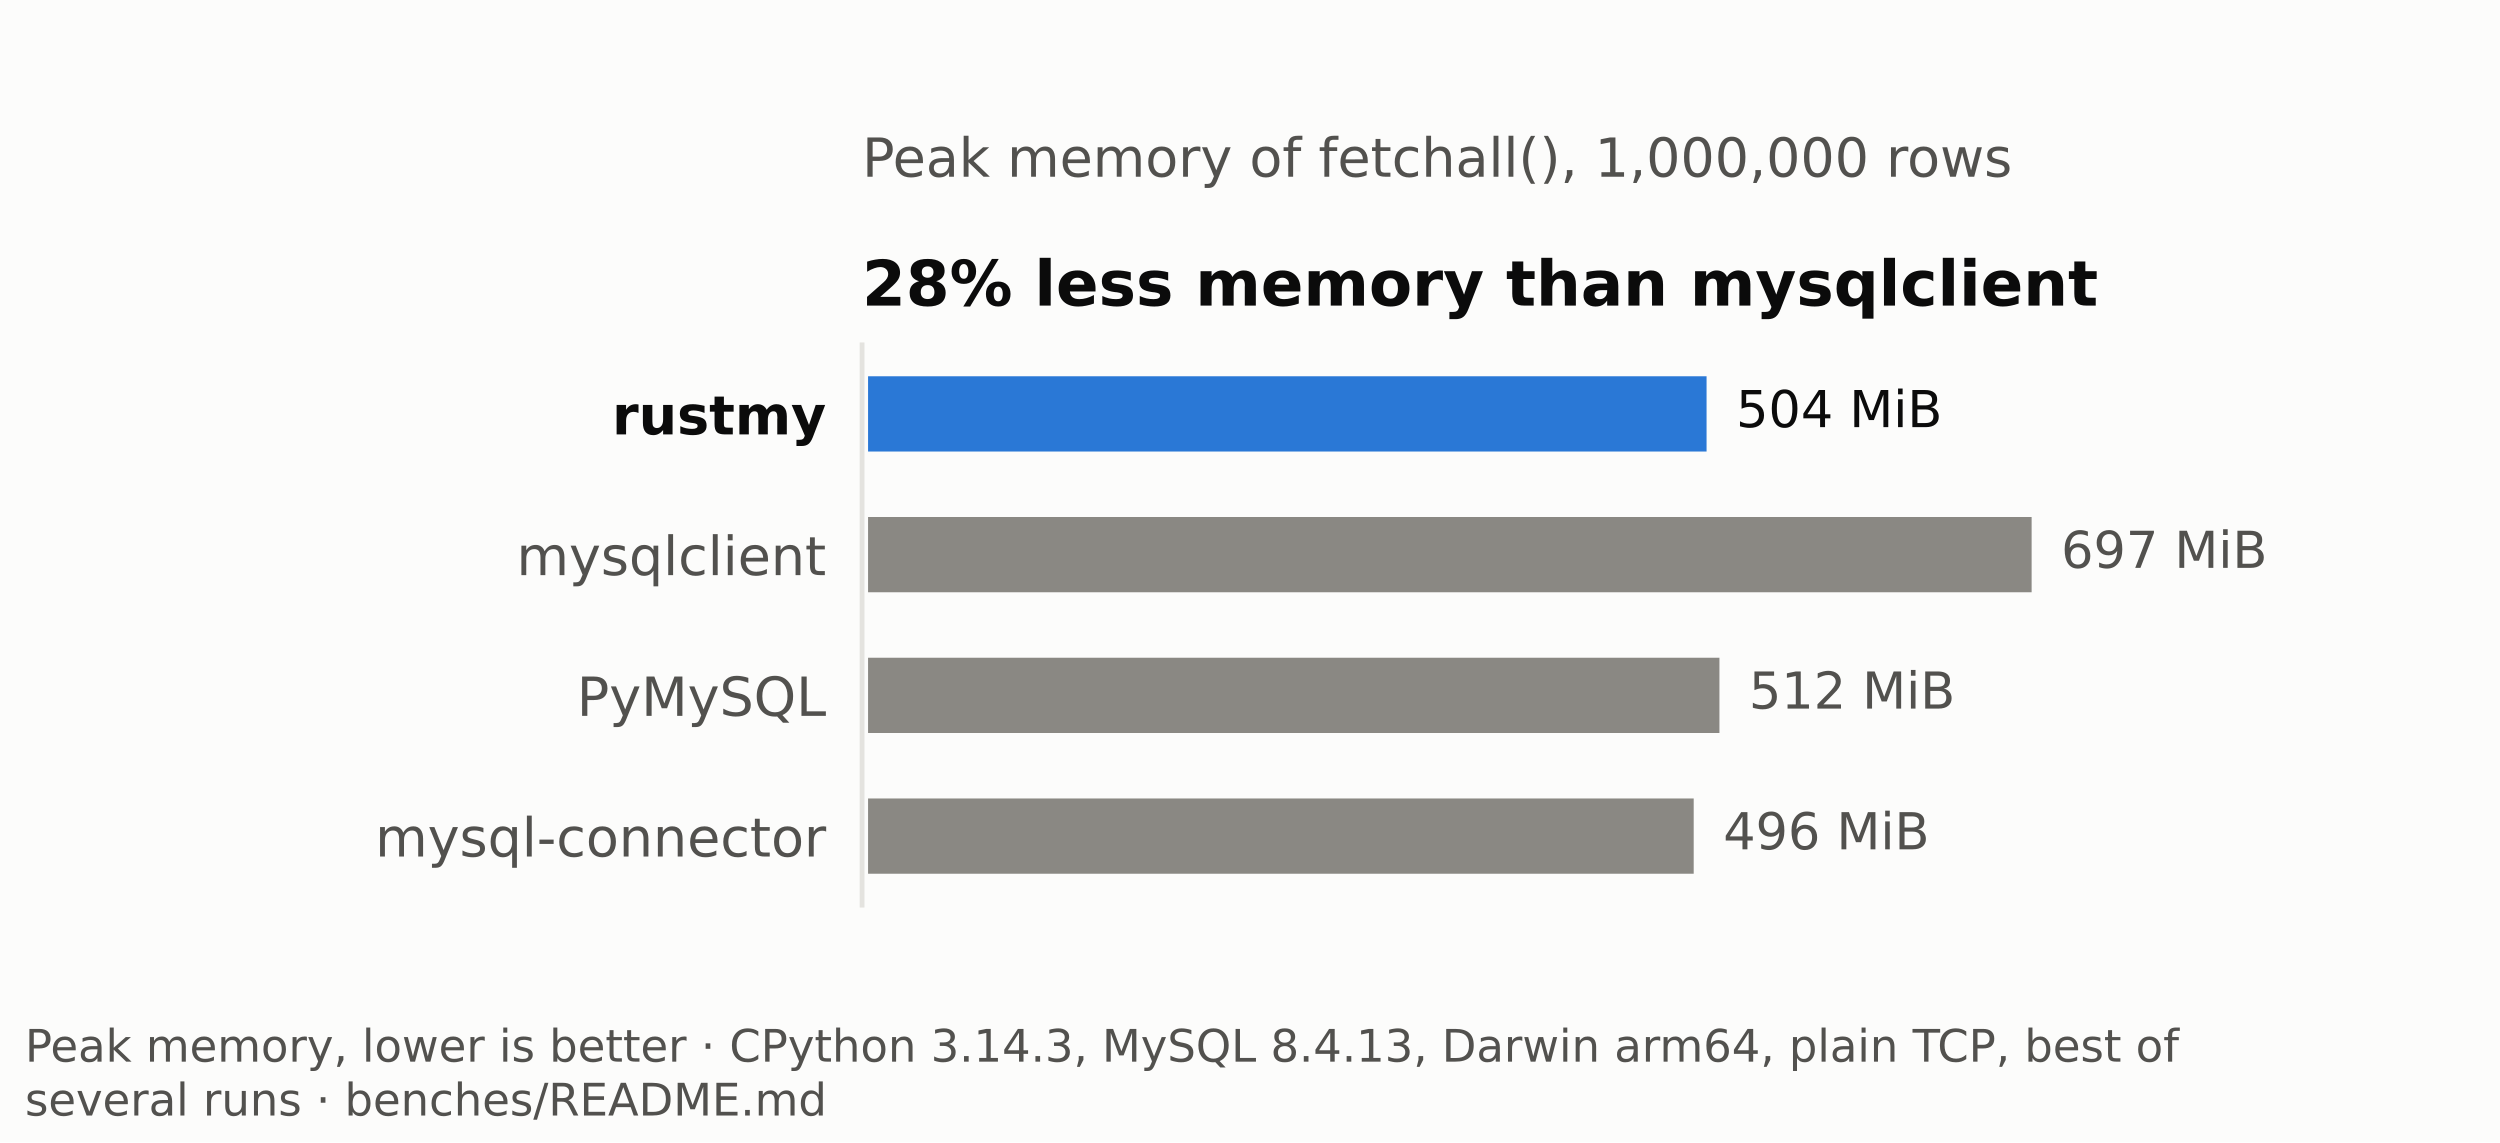
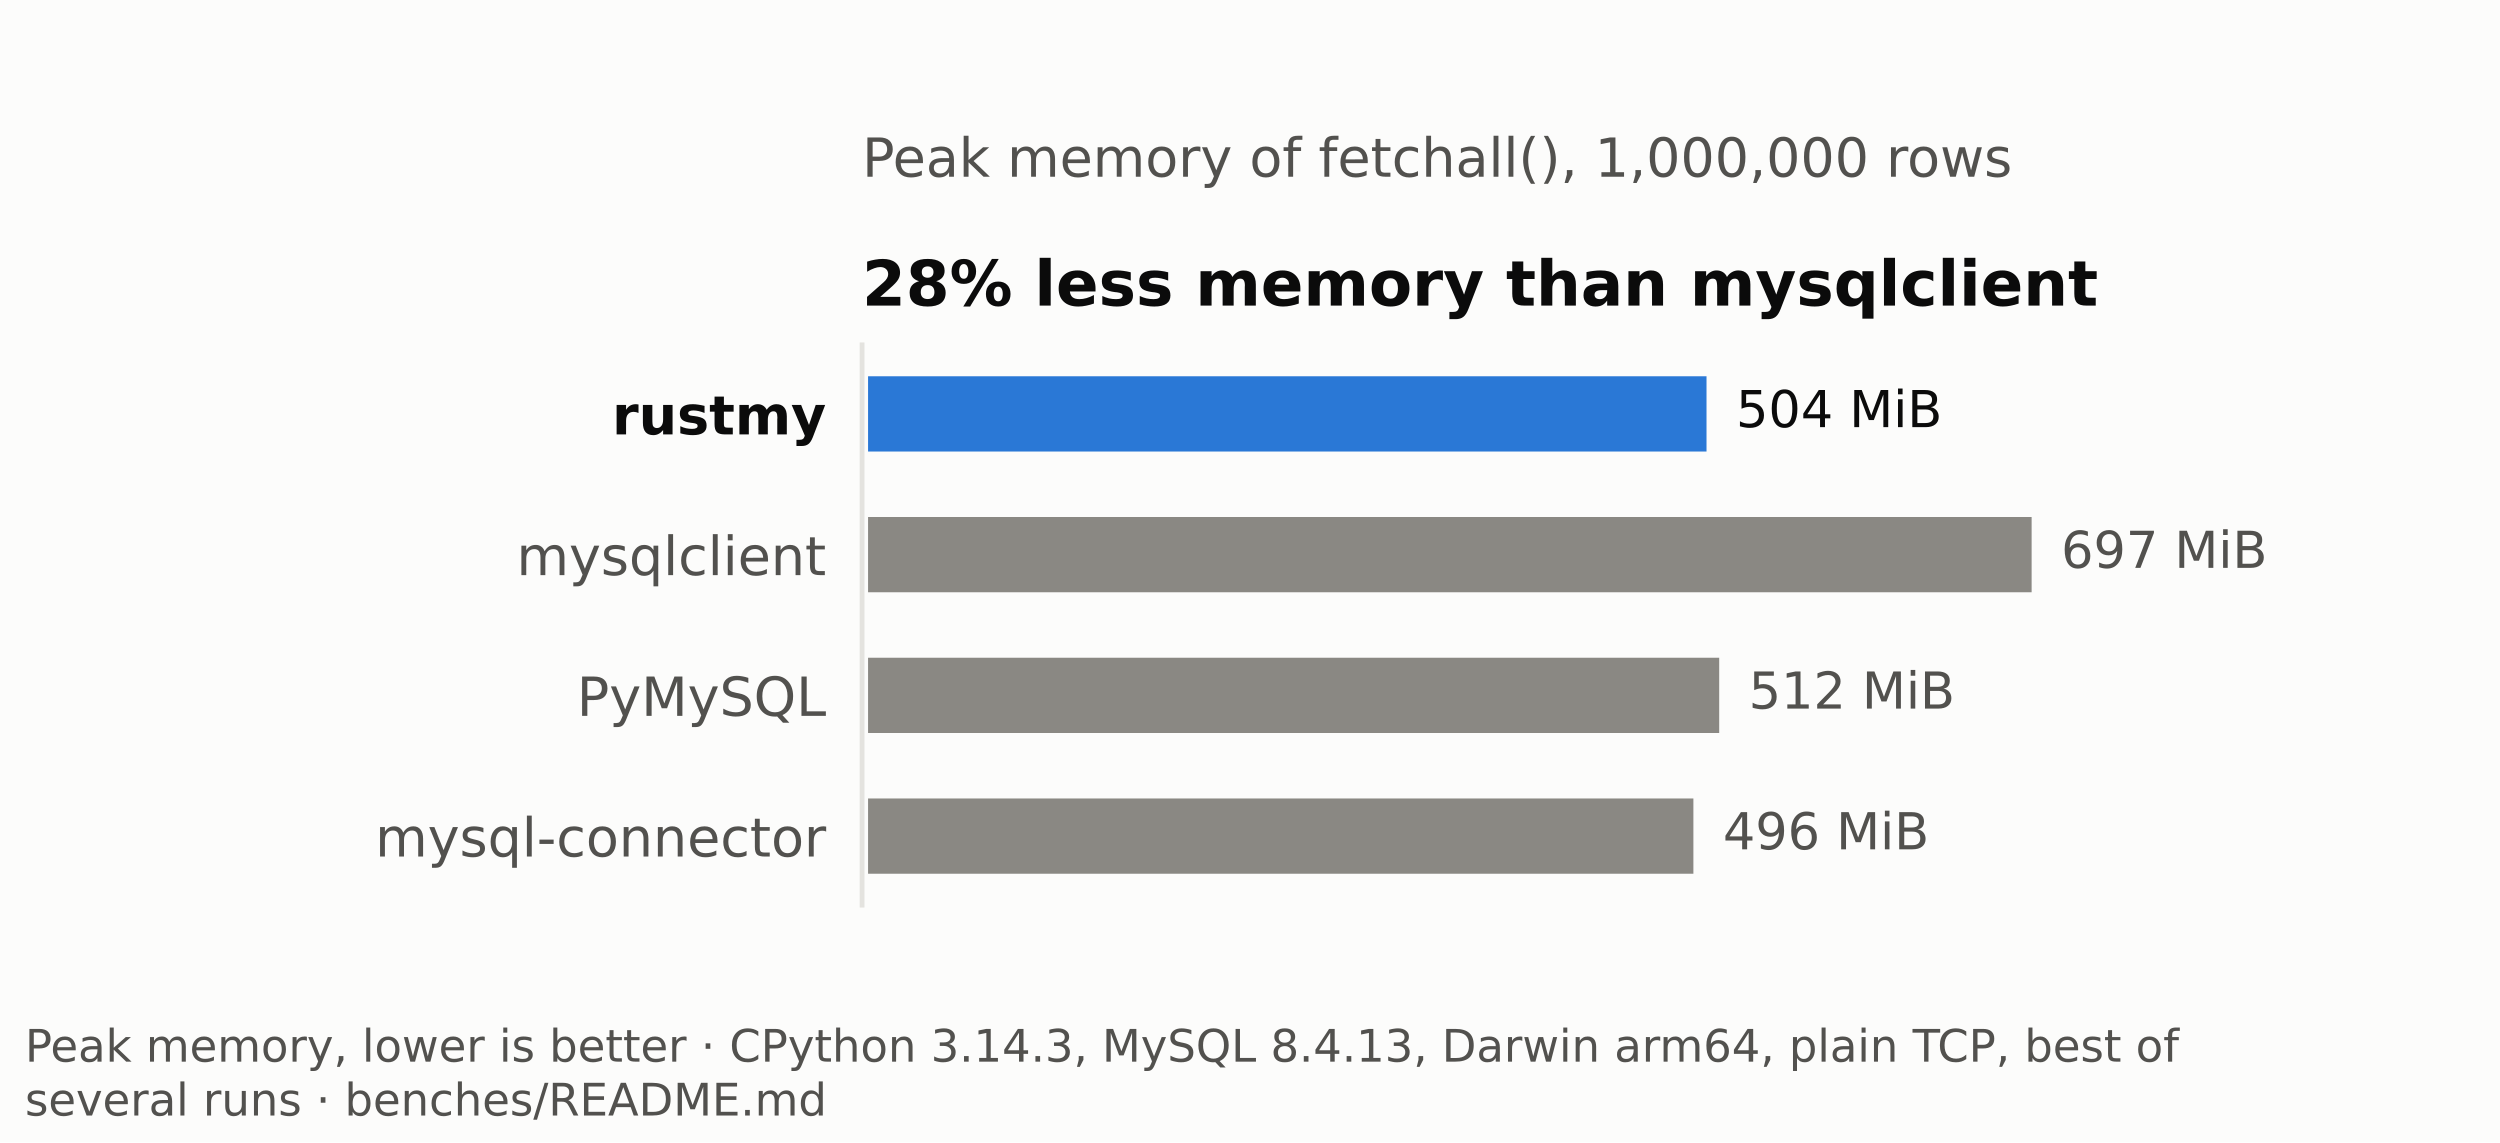
<svg xmlns="http://www.w3.org/2000/svg" width="417.6pt" height="190.8pt" viewBox="0 0 417.6 190.8" version="1.1">
  <defs>
    <style type="text/css">*{stroke-linejoin: round; stroke-linecap: butt}</style>
  </defs>
  <g id="figure_1">
    <g id="patch_1">
      <path d="M 0 190.8  L 417.6 190.8  L 417.6 0  L 0 0  z " style="fill: #fcfcfb" />
    </g>
    <g id="axes_1">
      <g id="patch_2">
        <path d="M 144 151.2  L 403.2 151.2  L 403.2 57.6  L 144 57.6  z " style="fill: #fcfcfb" />
      </g>
      <g id="patch_3">
-         <path d="M 144 61.855  L 286.066 61.855  L 286.066 76.428  L 144 76.428  z " clip-path="url(#p342110a3bc)" style="fill: #2a78d6; stroke: #fcfcfb; stroke-width: 2; stroke-linejoin: miter" />
+         <path d="M 144 61.855  L 286.058 61.855  L 286.058 76.428  L 144 76.428  z " clip-path="url(#p342110a3bc)" style="fill: #2a78d6; stroke: #fcfcfb; stroke-width: 2; stroke-linejoin: miter" />
      </g>
      <g id="patch_4">
        <path d="M 144 85.36  L 340.364 85.36  L 340.364 99.934  L 144 99.934  z " clip-path="url(#p342110a3bc)" style="fill: #8a8883; stroke: #fcfcfb; stroke-width: 2; stroke-linejoin: miter" />
      </g>
      <g id="patch_5">
-         <path d="M 144 108.866  L 288.215 108.866  L 288.215 123.44  L 144 123.44  z " clip-path="url(#p342110a3bc)" style="fill: #8a8883; stroke: #fcfcfb; stroke-width: 2; stroke-linejoin: miter" />
+         <path d="M 144 108.866  L 288.176 108.866  L 288.176 123.44  L 144 123.44  z " clip-path="url(#p342110a3bc)" style="fill: #8a8883; stroke: #fcfcfb; stroke-width: 2; stroke-linejoin: miter" />
      </g>
      <g id="patch_6">
-         <path d="M 144 132.372  L 283.916 132.372  L 283.916 146.945  L 144 146.945  z " clip-path="url(#p342110a3bc)" style="fill: #8a8883; stroke: #fcfcfb; stroke-width: 2; stroke-linejoin: miter" />
+         <path d="M 144 132.372  L 283.865 132.372  L 283.865 146.945  L 144 146.945  z " clip-path="url(#p342110a3bc)" style="fill: #8a8883; stroke: #fcfcfb; stroke-width: 2; stroke-linejoin: miter" />
      </g>
      <g id="matplotlib.axis_1" />
      <g id="matplotlib.axis_2">
        <g id="ytick_1">
          <g id="line2d_1" />
          <g id="text_1">
            <text style="font-weight: 700; font-size: 9px; font-family: 'DejaVu Sans', 'Bitstream Vera Sans', 'Computer Modern Sans Serif', 'Lucida Grande', 'Verdana', 'Geneva', 'Lucid', 'Arial', 'Helvetica', 'Avant Garde', sans-serif; text-anchor: end; fill: #0b0b0b" x="138" y="72.56" transform="rotate(-0 138 72.56028)">rustmy</text>
          </g>
        </g>
        <g id="ytick_2">
          <g id="line2d_2" />
          <g id="text_2">
            <text style="font-size: 9px; font-family: 'DejaVu Sans', 'Bitstream Vera Sans', 'Computer Modern Sans Serif', 'Lucida Grande', 'Verdana', 'Geneva', 'Lucid', 'Arial', 'Helvetica', 'Avant Garde', sans-serif; text-anchor: end; fill: #52514e" x="138" y="96.066" transform="rotate(-0 138 96.06641)">mysqlclient</text>
          </g>
        </g>
        <g id="ytick_3">
          <g id="line2d_3" />
          <g id="text_3">
            <text style="font-size: 9px; font-family: 'DejaVu Sans', 'Bitstream Vera Sans', 'Computer Modern Sans Serif', 'Lucida Grande', 'Verdana', 'Geneva', 'Lucid', 'Arial', 'Helvetica', 'Avant Garde', sans-serif; text-anchor: end; fill: #52514e" x="138" y="119.572" transform="rotate(-0 138 119.5718)">PyMySQL</text>
          </g>
        </g>
        <g id="ytick_4">
          <g id="line2d_4" />
          <g id="text_4">
            <text style="font-size: 9px; font-family: 'DejaVu Sans', 'Bitstream Vera Sans', 'Computer Modern Sans Serif', 'Lucida Grande', 'Verdana', 'Geneva', 'Lucid', 'Arial', 'Helvetica', 'Avant Garde', sans-serif; text-anchor: end; fill: #52514e" x="138" y="143.078" transform="rotate(-0 138 143.078)">mysql-connector</text>
          </g>
        </g>
      </g>
      <g id="patch_7">
        <path d="M 144 151.2  L 144 57.6  " style="fill: none; stroke: #e4e3df; stroke-width: 0.8; stroke-linejoin: miter; stroke-linecap: square" />
      </g>
      <g id="text_5">
-         <text style="font-size: 8.5px; font-family: 'DejaVu Sans', 'Bitstream Vera Sans', 'Computer Modern Sans Serif', 'Lucida Grande', 'Verdana', 'Geneva', 'Lucid', 'Arial', 'Helvetica', 'Avant Garde', sans-serif; text-anchor: start; fill: #0b0b0b" x="289.993" y="71.35" transform="rotate(-0 289.9928 71.34968)">504 MiB</text>
+         <text style="font-size: 8.5px; font-family: 'DejaVu Sans', 'Bitstream Vera Sans', 'Computer Modern Sans Serif', 'Lucida Grande', 'Verdana', 'Geneva', 'Lucid', 'Arial', 'Helvetica', 'Avant Garde', sans-serif; text-anchor: start; fill: #0b0b0b" x="289.985" y="71.35" transform="rotate(-0 289.9854 71.34968)">504 MiB</text>
      </g>
      <g id="text_6">
        <text style="font-size: 8.5px; font-family: 'DejaVu Sans', 'Bitstream Vera Sans', 'Computer Modern Sans Serif', 'Lucida Grande', 'Verdana', 'Geneva', 'Lucid', 'Arial', 'Helvetica', 'Avant Garde', sans-serif; text-anchor: start; fill: #52514e" x="344.291" y="94.855" transform="rotate(-0 344.2909 94.85545)">697 MiB</text>
      </g>
      <g id="text_7">
-         <text style="font-size: 8.5px; font-family: 'DejaVu Sans', 'Bitstream Vera Sans', 'Computer Modern Sans Serif', 'Lucida Grande', 'Verdana', 'Geneva', 'Lucid', 'Arial', 'Helvetica', 'Avant Garde', sans-serif; text-anchor: start; fill: #52514e" x="292.142" y="118.361" transform="rotate(-0 292.1422 118.3612)">512 MiB</text>
+         <text style="font-size: 8.5px; font-family: 'DejaVu Sans', 'Bitstream Vera Sans', 'Computer Modern Sans Serif', 'Lucida Grande', 'Verdana', 'Geneva', 'Lucid', 'Arial', 'Helvetica', 'Avant Garde', sans-serif; text-anchor: start; fill: #52514e" x="292.103" y="118.361" transform="rotate(-0 292.1034 118.3612)">512 MiB</text>
      </g>
      <g id="text_8">
-         <text style="font-size: 8.5px; font-family: 'DejaVu Sans', 'Bitstream Vera Sans', 'Computer Modern Sans Serif', 'Lucida Grande', 'Verdana', 'Geneva', 'Lucid', 'Arial', 'Helvetica', 'Avant Garde', sans-serif; text-anchor: start; fill: #52514e" x="287.843" y="141.867" transform="rotate(-0 287.8435 141.867)">496 MiB</text>
+         <text style="font-size: 8.5px; font-family: 'DejaVu Sans', 'Bitstream Vera Sans', 'Computer Modern Sans Serif', 'Lucida Grande', 'Verdana', 'Geneva', 'Lucid', 'Arial', 'Helvetica', 'Avant Garde', sans-serif; text-anchor: start; fill: #52514e" x="287.793" y="141.867" transform="rotate(-0 287.7926 141.867)">496 MiB</text>
      </g>
      <g id="text_9">
        <text style="font-size: 9px; font-family: 'DejaVu Sans', 'Bitstream Vera Sans', 'Computer Modern Sans Serif', 'Lucida Grande', 'Verdana', 'Geneva', 'Lucid', 'Arial', 'Helvetica', 'Avant Garde', sans-serif; text-anchor: start; fill: #52514e" x="144" y="29.52" transform="rotate(-0 144 29.52)">Peak memory of fetchall(), 1,000,000 rows</text>
      </g>
      <g id="text_10">
        <text style="font-weight: 700; font-size: 10.5px; font-family: 'DejaVu Sans', 'Bitstream Vera Sans', 'Computer Modern Sans Serif', 'Lucida Grande', 'Verdana', 'Geneva', 'Lucid', 'Arial', 'Helvetica', 'Avant Garde', sans-serif; text-anchor: start; fill: #0b0b0b" x="144" y="51.048" transform="rotate(-0 144 51.048)">28% less memory than mysqlclient</text>
      </g>
    </g>
    <g id="text_11">
      <text style="font-size: 7.5px; font-family: 'DejaVu Sans', 'Bitstream Vera Sans', 'Computer Modern Sans Serif', 'Lucida Grande', 'Verdana', 'Geneva', 'Lucid', 'Arial', 'Helvetica', 'Avant Garde', sans-serif; fill: #52514e" transform="translate(4.176 177.3375)">Peak memory, lower is better · CPython 3.14.3, MySQL 8.4.13, Darwin arm64, plain TCP, best of</text>
      <text style="font-size: 7.5px; font-family: 'DejaVu Sans', 'Bitstream Vera Sans', 'Computer Modern Sans Serif', 'Lucida Grande', 'Verdana', 'Geneva', 'Lucid', 'Arial', 'Helvetica', 'Avant Garde', sans-serif; fill: #52514e" transform="translate(4.176 186.3395)">several runs · benches/README.md</text>
    </g>
  </g>
  <defs>
    <clipPath id="p342110a3bc">
      <rect x="144" y="57.6" width="259.2" height="93.6" />
    </clipPath>
  </defs>
</svg>
